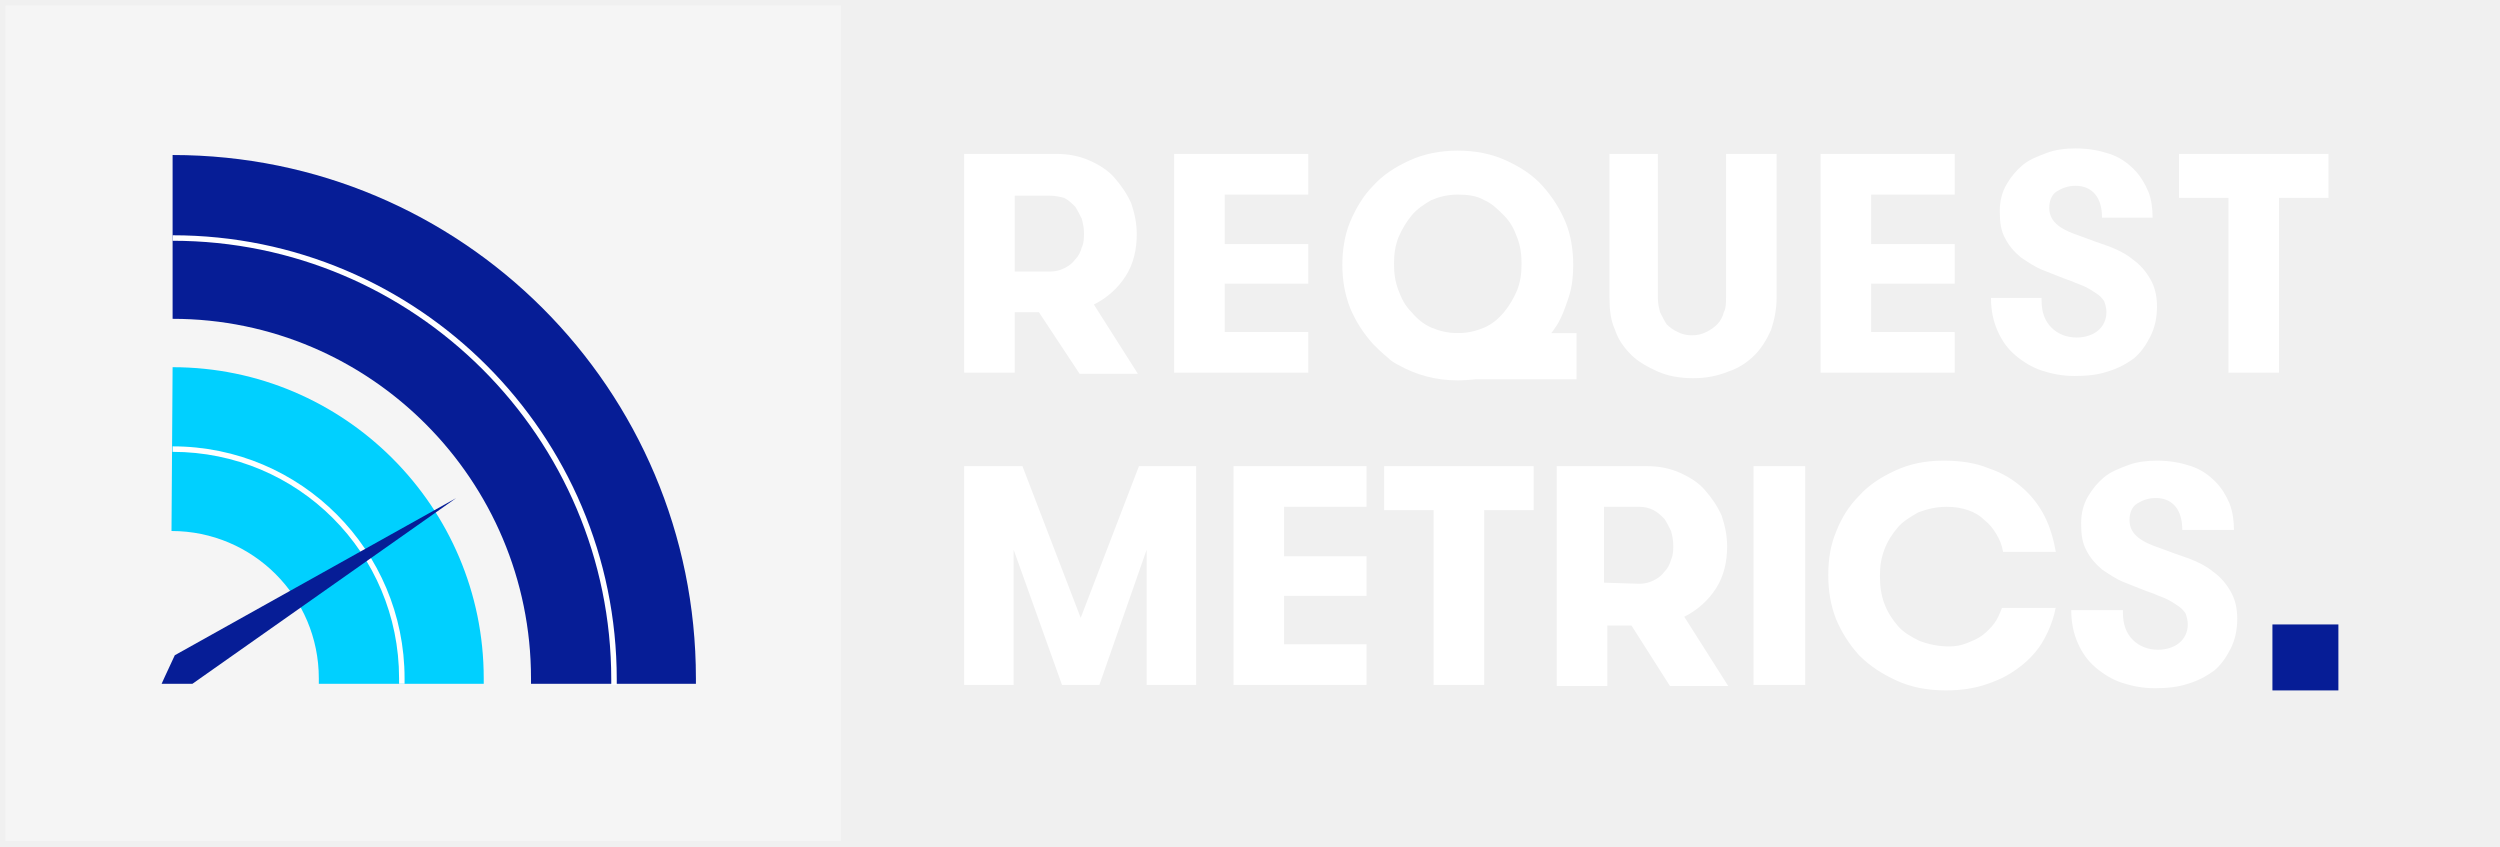
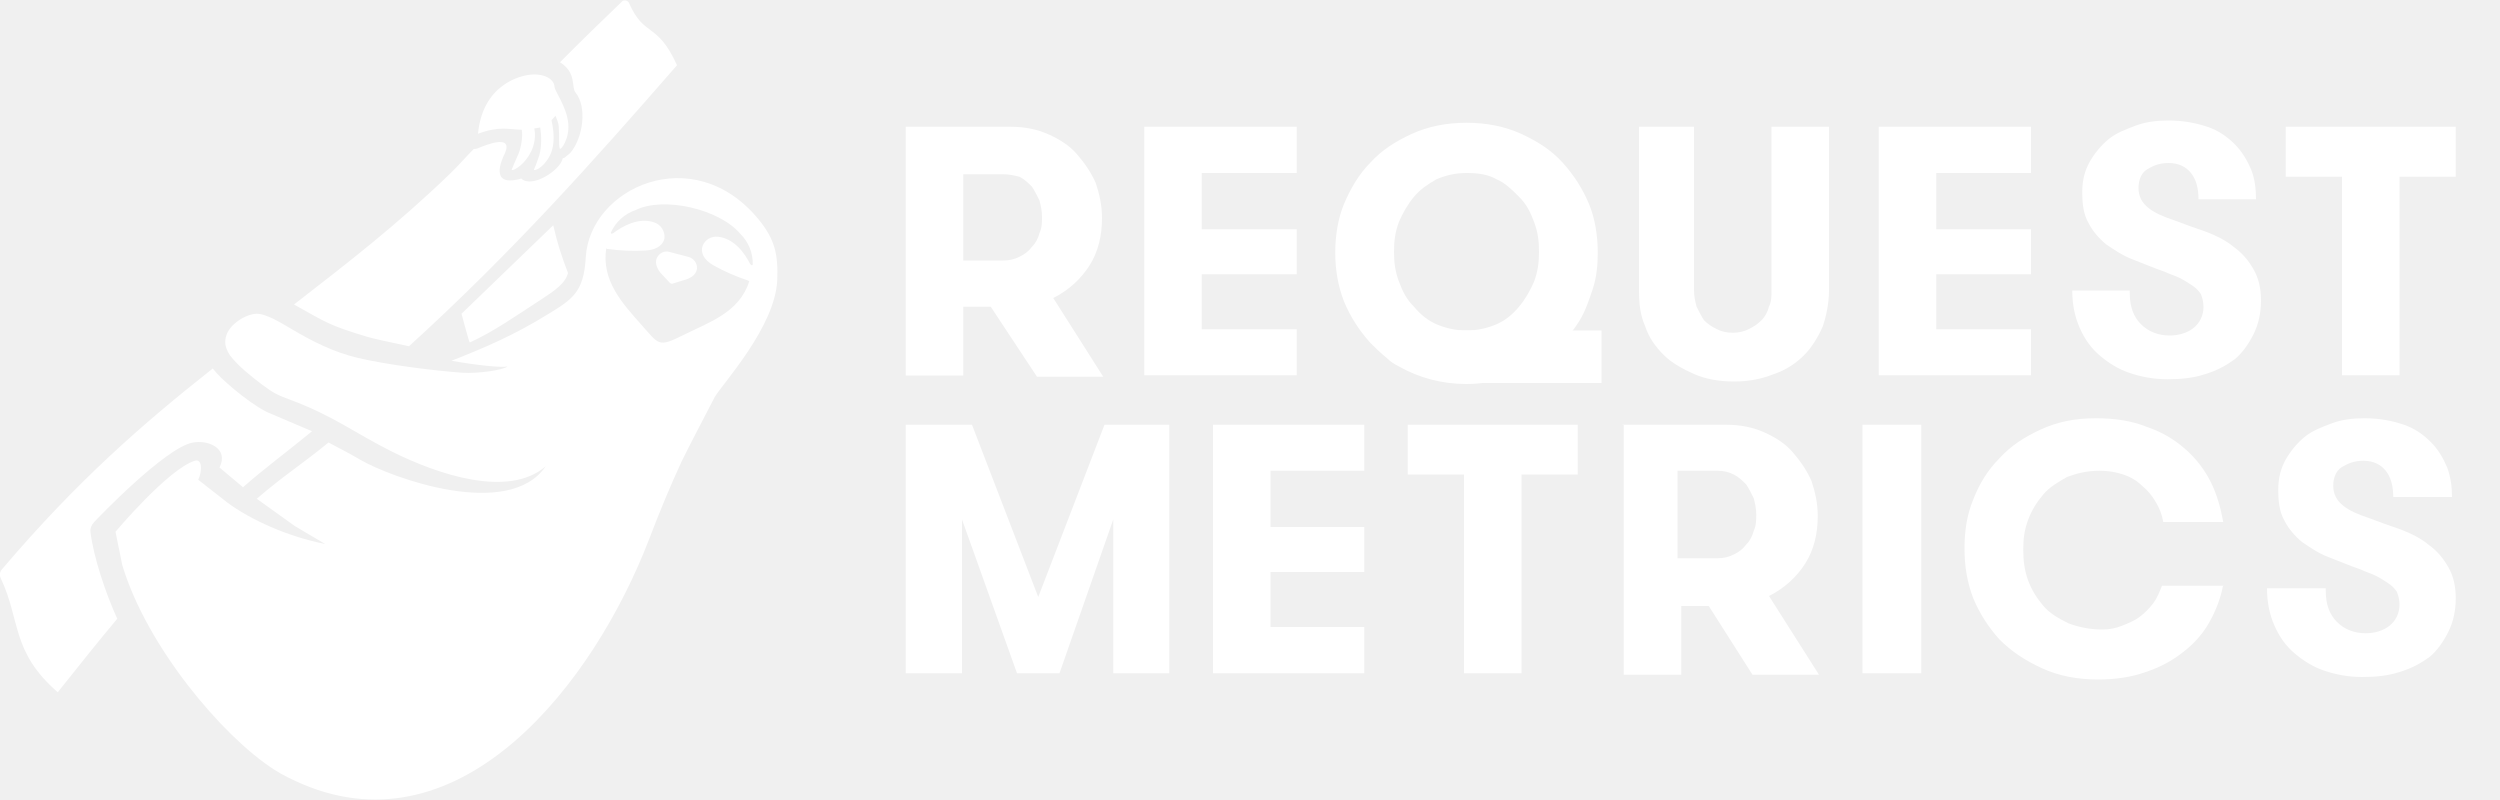
- <svg xmlns="http://www.w3.org/2000/svg" version="1.2" baseProfile="tiny" id="Layer_1" x="0px" y="0px" viewBox="0 0 227.4 77" xml:space="preserve">
-   <g id="Page-1">
-     <g id="logo2" transform="translate(-462, -369)">
-       <g id="Group" transform="translate(462.5, 369.5)">
-         <rect id="Rectangle" fill-rule="evenodd" fill="#F5F5F5" width="76" height="76" />
-         <g id="Group-7-Copy-6" transform="translate(13, 13.5)">
-           <g id="Group-4">
-             <g id="Group-5" transform="translate(26, 24.5) scale(-1, 1) translate(-26, -24.5) translate(2, 0)">
-               <g id="sign" transform="translate(24, 24.5) scale(-1, 1) translate(-24, -24.5) ">
-                 <path id="Combined-Shape" fill-rule="evenodd" fill="#061D96" d="M0.2,0.1L0.2,0.1c26.3,0,47.6,21.3,47.6,47.6v0.5h-15         c0-0.2,0-0.3,0-0.5c0-18-14.6-32.7-32.6-32.7L0.2,0.1z" />
-                 <path id="Combined-Shape_1_" fill-rule="evenodd" fill="#00D0FF" d="M0.2,19.4L0.2,19.4c15.6,0,28.3,12.7,28.3,28.3v0.5h-15         c0-0.2,0-0.3,0-0.5c0-7.4-6-13.4-13.4-13.4L0.2,19.4z" />
-                 <path id="Combined-Shape_2_" fill-rule="evenodd" fill="#FFFFFF" d="M0.2,26.6c11.7,0,21.1,9.5,21.1,21.1c0,0.2,0,0.3,0,0.5         h-0.5c0-0.2,0-0.3,0-0.5c0-11.4-9.2-20.6-20.6-20.6L0.2,26.6z" />
-                 <path id="Combined-Shape_3_" fill-rule="evenodd" fill="#FFFFFF" d="M0.2,7.4L0.2,7.4c22.3,0,40.4,18.1,40.4,40.4v0.5h-0.5         c0-0.2,0-0.3,0-0.5c0-22-17.9-39.9-39.9-39.9L0.2,7.4z" />
-               </g>
-             </g>
-             <path id="Rectangle_1_" fill-rule="evenodd" fill="#061D96" d="M28,31.3L4,48.2c-1.9,0-2.8,0-2.8,0s0.4-0.9,1.2-2.6L28,31.3z" />
-             <path id="METRICS" fill="#FFFFFF" d="M95.3,48.3h-4.5V36l-4.3,12.3h-3.4L78.7,36v12.3h-4.5V28.4h5.3l5.3,13.8l5.3-13.8h5.2       V48.3z M103.3,32.1v4.5h7.5v3.6h-7.5v4.4h7.5v3.7H98.7V28.4h12.1v3.7H103.3z M116.9,32.4h-4.5v-4H126v4h-4.5v15.9h-4.6V32.4z        M135.6,39.1c0.5,0,0.9-0.1,1.3-0.3c0.4-0.2,0.7-0.4,1-0.8c0.3-0.3,0.5-0.7,0.6-1.1c0.2-0.4,0.2-0.9,0.2-1.3       c0-0.5-0.1-0.9-0.2-1.3c-0.2-0.4-0.4-0.8-0.6-1.1c-0.3-0.3-0.6-0.6-1-0.8s-0.8-0.3-1.3-0.3h-3.2V39L135.6,39.1L135.6,39.1z        M127.9,28.4h8.4c1.1,0,2.1,0.2,3,0.6s1.7,0.9,2.3,1.6s1.1,1.4,1.5,2.3c0.3,0.9,0.5,1.8,0.5,2.8c0,1.4-0.3,2.7-1,3.8       s-1.7,2-2.9,2.6l4,6.3h-5.3l-3.5-5.5h-2.2v5.5h-4.6v-20H127.9z M146,28.4h4.7v19.9H146V28.4z M173.5,41.2       c-0.2,1.1-0.6,2.1-1.1,3s-1.2,1.7-2.1,2.4c-0.9,0.7-1.8,1.2-3,1.6c-1.1,0.4-2.4,0.6-3.8,0.6c-1.7,0-3.2-0.3-4.5-0.9       c-1.3-0.6-2.4-1.3-3.4-2.3c-0.9-1-1.6-2.1-2.1-3.3c-0.5-1.3-0.7-2.6-0.7-4s0.2-2.7,0.7-3.9c0.5-1.3,1.2-2.4,2.1-3.3       c0.9-1,2-1.7,3.3-2.3c1.3-0.6,2.7-0.9,4.4-0.9c1.5,0,2.9,0.2,4.1,0.7c1.2,0.4,2.2,1,3.1,1.8c0.8,0.7,1.5,1.6,2,2.6       s0.8,2.1,1,3.2h-4.8c-0.1-0.6-0.3-1.1-0.6-1.6s-0.6-0.9-1.1-1.3c-0.4-0.4-0.9-0.7-1.5-0.9s-1.2-0.3-1.9-0.3       c-1,0-1.8,0.2-2.6,0.5c-0.7,0.4-1.4,0.8-1.9,1.4c-0.5,0.6-0.9,1.2-1.2,2s-0.4,1.5-0.4,2.4s0.1,1.7,0.4,2.5       c0.3,0.8,0.7,1.4,1.2,2s1.2,1,2,1.4c0.8,0.3,1.7,0.5,2.7,0.5c0.6,0,1.1-0.1,1.6-0.3s1-0.4,1.4-0.7s0.8-0.7,1.1-1.1       s0.5-0.9,0.7-1.4h4.9V41.2z M179.6,41.7c0,1.1,0.3,1.9,0.9,2.5c0.6,0.6,1.4,0.9,2.3,0.9c0.7,0,1.4-0.2,1.9-0.6       c0.5-0.4,0.8-1,0.8-1.7c0-0.4-0.1-0.7-0.2-1c-0.2-0.3-0.4-0.5-0.7-0.7s-0.6-0.4-1-0.6c-0.4-0.2-0.8-0.3-1.2-0.5       c-0.9-0.3-1.8-0.7-2.6-1s-1.5-0.8-2.1-1.2c-0.6-0.5-1.1-1.1-1.4-1.7c-0.4-0.7-0.5-1.5-0.5-2.5c0-0.9,0.2-1.7,0.6-2.4       c0.4-0.7,0.9-1.3,1.5-1.8s1.4-0.8,2.2-1.1s1.7-0.4,2.6-0.4c1.2,0,2.2,0.2,3.1,0.5c0.9,0.3,1.6,0.8,2.2,1.4c0.6,0.6,1,1.3,1.3,2       c0.3,0.8,0.4,1.6,0.4,2.4H185c0-0.9-0.2-1.6-0.6-2.1c-0.4-0.5-1-0.8-1.8-0.8c-0.7,0-1.2,0.2-1.7,0.5s-0.7,0.9-0.7,1.5       c0,0.7,0.3,1.2,0.8,1.6c0.5,0.4,1.2,0.7,2.1,1c0.8,0.3,1.6,0.6,2.5,0.9c0.8,0.3,1.6,0.7,2.2,1.2c0.7,0.5,1.2,1.1,1.6,1.8       c0.4,0.7,0.6,1.5,0.6,2.5s-0.2,1.9-0.6,2.7c-0.4,0.8-0.9,1.5-1.5,2c-0.7,0.5-1.4,0.9-2.4,1.2c-0.9,0.3-1.9,0.4-3,0.4       s-2.1-0.2-3-0.5s-1.7-0.8-2.4-1.4c-0.7-0.6-1.2-1.3-1.6-2.2c-0.4-0.9-0.6-1.9-0.6-3h4.7V41.7z" />
-             <path id="Combined-Shape_4_" fill="#FFFFFF" d="M82.6,0c1.1,0,2.1,0.2,3,0.6s1.7,0.9,2.3,1.6c0.6,0.7,1.1,1.4,1.5,2.3       c0.3,0.9,0.5,1.8,0.5,2.8c0,1.4-0.3,2.7-1,3.8s-1.7,2-2.9,2.6l4,6.3h-5.3L81,14.4h-2.2v5.5h-4.6V0H82.6z M82,3.8h-3.2v6.9H82       c0.5,0,0.9-0.1,1.3-0.3s0.7-0.4,1-0.8c0.3-0.3,0.5-0.7,0.6-1.1c0.2-0.4,0.2-0.9,0.2-1.3c0-0.5-0.1-0.9-0.2-1.3       c-0.2-0.4-0.4-0.8-0.6-1.1c-0.3-0.3-0.6-0.6-1-0.8C82.9,3.9,82.5,3.8,82,3.8z" />
-             <polygon id="Path" fill="#FFFFFF" points="97.9,3.7 97.9,8.2 105.5,8.2 105.5,11.8 97.9,11.8 97.9,16.2 105.5,16.2 105.5,19.9        93.3,19.9 93.3,0 105.5,0 105.5,3.7      " />
-             <path id="Shape" fill="#FFFFFF" d="M126.6,17.5c0,0.1-0.1,0.1-0.3,0.3c-0.4,0.4-0.9,0.7-1.3,1c-1.7,1.1-3.7,1.8-5.9,1.8       c-2,0-3.8-0.5-5.4-1.4c-0.4-0.2-0.7-0.4-1-0.7c-0.5-0.4-0.9-0.8-1.3-1.2c-0.9-1-1.6-2.1-2.1-3.3c-0.5-1.3-0.7-2.6-0.7-3.9       s0.2-2.7,0.7-3.9s1.2-2.4,2.1-3.3c0.9-1,2-1.7,3.3-2.3s2.8-0.9,4.4-0.9s3.1,0.3,4.4,0.9s2.4,1.3,3.3,2.3s1.6,2.1,2.1,3.3       s0.7,2.6,0.7,3.9c0,1-0.1,2-0.4,2.9c-0.3,0.9-0.6,1.8-1.1,2.6C127.7,16.2,127.2,16.9,126.6,17.5L126.6,17.5z M119.1,16.3       c0.9,0,1.7-0.2,2.4-0.5s1.3-0.8,1.8-1.4c0.5-0.6,0.9-1.3,1.2-2c0.3-0.8,0.4-1.5,0.4-2.4s-0.1-1.6-0.4-2.4s-0.6-1.4-1.2-2       s-1.1-1.1-1.8-1.4c-0.7-0.4-1.5-0.5-2.4-0.5s-1.7,0.2-2.4,0.5c-0.7,0.4-1.3,0.8-1.8,1.4s-0.9,1.3-1.2,2       c-0.3,0.8-0.4,1.5-0.4,2.4s0.1,1.6,0.4,2.4c0.3,0.8,0.6,1.4,1.2,2c0.5,0.6,1.1,1.1,1.8,1.4S118.2,16.3,119.1,16.3z" />
-             <rect id="Rectangle_2_" x="118.5" y="16.3" fill-rule="evenodd" fill="#FFFFFF" width="11.4" height="4.2" />
-             <path id="Path_1_" fill="#FFFFFF" d="M132.7,0h4.6v13.1c0,0.5,0.1,0.9,0.2,1.3c0.2,0.4,0.4,0.8,0.6,1.1c0.3,0.3,0.6,0.5,1,0.7       s0.8,0.3,1.3,0.3s0.9-0.1,1.3-0.3c0.4-0.2,0.7-0.4,1-0.7s0.5-0.7,0.6-1.1c0.2-0.4,0.2-0.8,0.2-1.3V0h4.6v13.1       c0,1-0.2,2-0.5,2.9c-0.4,0.9-0.9,1.7-1.5,2.3c-0.7,0.7-1.5,1.2-2.4,1.5c-1,0.4-2,0.6-3.2,0.6s-2.3-0.2-3.2-0.6       s-1.8-0.9-2.4-1.5c-0.7-0.7-1.2-1.4-1.5-2.3c-0.4-0.9-0.5-1.8-0.5-2.9V0H132.7z" />
-             <polygon id="Path_2_" fill="#FFFFFF" points="156.7,3.7 156.7,8.2 164.3,8.2 164.3,11.8 156.7,11.8 156.7,16.2 164.3,16.2        164.3,19.9 152.1,19.9 152.1,0 164.3,0 164.3,3.7      " />
-             <path id="Path_3_" fill="#FFFFFF" d="M172.2,13.3c0,1.1,0.3,1.9,0.9,2.5c0.6,0.6,1.4,0.9,2.3,0.9c0.7,0,1.4-0.2,1.9-0.6       s0.8-1,0.8-1.7c0-0.4-0.1-0.7-0.2-1c-0.2-0.3-0.4-0.5-0.7-0.7s-0.6-0.4-1-0.6c-0.4-0.2-0.8-0.3-1.2-0.5c-0.9-0.3-1.8-0.7-2.6-1       s-1.5-0.8-2.1-1.2c-0.6-0.5-1.1-1.1-1.4-1.7c-0.4-0.7-0.5-1.5-0.5-2.5c0-0.9,0.2-1.7,0.6-2.4c0.4-0.7,0.9-1.3,1.5-1.8       s1.4-0.8,2.2-1.1s1.7-0.4,2.6-0.4c1.2,0,2.2,0.2,3.1,0.5c0.9,0.3,1.6,0.8,2.2,1.4c0.6,0.6,1,1.3,1.3,2s0.4,1.6,0.4,2.4h-4.6       c0-0.9-0.2-1.6-0.6-2.1c-0.4-0.5-1-0.8-1.8-0.8c-0.7,0-1.2,0.2-1.7,0.5s-0.7,0.9-0.7,1.5c0,0.7,0.3,1.2,0.8,1.6s1.2,0.7,2.1,1       c0.8,0.3,1.6,0.6,2.5,0.9c0.8,0.3,1.6,0.7,2.2,1.2c0.7,0.5,1.2,1.1,1.6,1.8c0.4,0.7,0.6,1.5,0.6,2.5s-0.2,1.9-0.6,2.7       c-0.4,0.8-0.9,1.5-1.5,2c-0.7,0.5-1.4,0.9-2.4,1.2c-0.9,0.3-1.9,0.4-3,0.4s-2.1-0.2-3-0.5s-1.7-0.8-2.4-1.4s-1.2-1.3-1.6-2.2       c-0.4-0.9-0.6-1.9-0.6-3h4.6V13.3z" />
-           </g>
-         </g>
-         <rect id="Rectangle_3_" x="206.2" y="56.3" fill-rule="evenodd" fill="#061D96" width="6" height="6" />
-       </g>
+ <svg xmlns="http://www.w3.org/2000/svg" version="1.1" id="Layer_1" x="0px" y="0px" viewBox="0 0 1000 320" style="enable-background:new 0 0 1000 320;" xml:space="preserve">
+   <style type="text/css">
+ 	.st0{fill-rule:evenodd;clip-rule:evenodd;fill:#FFFFFF;}
+ </style>
+   <g id="full_logo">
+     <g id="rqst_mtrcs">
+       <path id="METRICS" class="st0" d="M930.3,236.3c0,5.5,1.5,9.5,4.5,12.5s7,4.5,11.5,4.5c3.5,0,7-1,9.5-3s4-5,4-8.5c0-2-0.5-3.5-1-5    c-1-1.5-2-2.5-3.5-3.5s-3-2-5-3s-4-1.5-6-2.5c-4.5-1.5-9-3.5-13-5s-7.5-4-10.5-6c-3-2.5-5.5-5.5-7-8.5c-2-3.5-2.5-7.5-2.5-12.5    c0-4.5,1-8.5,3-12s4.5-6.5,7.5-9s7-4,11-5.5s8.5-2,13-2c6,0,11,1,15.5,2.5s8,4,11,7s5,6.5,6.5,10c1.5,4,2,8,2,12h-23.5    c0-4.5-1-8-3-10.5s-5-4-9-4c-3.5,0-6,1-8.5,2.5s-3.5,4.5-3.5,7.5c0,3.5,1.5,6,4,8s6,3.5,10.5,5c4,1.5,8,3,12.5,4.5    c4,1.5,8,3.5,11,6c3.5,2.5,6,5.5,8,9s3,7.5,3,12.5s-1,9.5-3,13.5c-2,4-4.5,7.5-7.5,10c-3.5,2.5-7,4.5-12,6c-4.5,1.5-9.5,2-15,2    s-10.5-1-15-2.5s-8.5-4-12-7s-6-6.5-8-11s-3-9.5-3-15h23.5V236.3z" />
+       <path id="METRICS_0" class="st0" d="M889.3,233.8c-1,5.5-3,10.5-5.5,15s-6,8.5-10.5,12s-9,6-15,8c-5.5,2-12,3-19,3    c-8.5,0-16-1.5-22.5-4.5s-12-6.5-17-11.5c-4.5-5-8-10.5-10.5-16.5c-2.5-6.5-3.5-13-3.5-20s1-13.5,3.5-19.5c2.5-6.5,6-12,10.5-16.5    c4.5-5,10-8.5,16.5-11.5s13.5-4.5,22-4.5c7.5,0,14.5,1,20.5,3.5c6,2,11,5,15.5,9c4,3.5,7.5,8,10,13s4,10.5,5,16h-24    c-0.5-3-1.5-5.5-3-8s-3-4.5-5.5-6.5c-2-2-4.5-3.5-7.5-4.5s-6-1.5-9.5-1.5c-5,0-9,1-13,2.5c-3.5,2-7,4-9.5,7s-4.5,6-6,10    s-2,7.5-2,12s0.5,8.5,2,12.5s3.5,7,6,10s6,5,10,7c4,1.5,8.5,2.5,13.5,2.5c3,0,5.5-0.5,8-1.5s5-2,7-3.5s4-3.5,5.5-5.5    s2.5-4.5,3.5-7h24.5V233.8L889.3,233.8z" />
+       <polygon id="METRICS_1" class="st0" points="745,169.9 768.5,169.9 768.5,269.3 745,269.3   " />
+       <path id="METRICS_2" class="st0" d="M648.6,169.9h42c5.5,0,10.5,1,15,3s8.5,4.5,11.5,8s5.5,7,7.5,11.5c1.5,4.5,2.5,9,2.5,14    c0,7-1.5,13.5-5,19s-8.5,10-14.5,13l20,31.5H701l-17.5-27.5h-11v27.5h-23V170L648.6,169.9L648.6,169.9z M687,223.3    c2.5,0,4.5-0.5,6.5-1.5s3.5-2,5-4c1.5-1.5,2.5-3.5,3-5.5c1-2,1-4.5,1-6.5c0-2.5-0.5-4.5-1-6.5c-1-2-2-4-3-5.5c-1.5-1.5-3-3-5-4    s-4-1.5-6.5-1.5h-16v35H687L687,223.3L687,223.3z" />
+       <polygon id="METRICS_3" class="st0" points="585.6,189.8 563.1,189.8 563.1,169.9 631.1,169.9 631.1,189.8 608.6,189.8     608.6,269.3 585.6,269.3   " />
+       <polygon id="METRICS_4" class="st0" points="508.2,188.3 508.2,210.8 545.7,210.8 545.7,228.8 508.2,228.8 508.2,250.8     545.7,250.8 545.7,269.3 485.2,269.3 485.2,169.9 545.7,169.9 545.7,188.3   " />
+       <polygon id="METRICS_5" class="st0" points="467.7,269.3 445.3,269.3 445.3,207.8 423.8,269.3 406.8,269.3 384.8,207.8     384.8,269.3 362.3,269.3 362.3,169.9 388.8,169.9 415.3,238.8 441.8,169.9 467.7,169.9   " />
+       <path id="Combined-Shape_4_" class="st0" d="M404.3,50.7c5.5,0,10.5,1,15,3s8.5,4.5,11.5,8c3,3.5,5.5,7,7.5,11.5    c1.5,4.5,2.5,9,2.5,14c0,7-1.5,13.5-5,19s-8.5,10-14.5,13l20,31.5h-26.5l-18.5-28h-11v27.5h-23V50.7H404.3L404.3,50.7z     M401.3,69.7h-16v34.5h16c2.5,0,4.5-0.5,6.5-1.5s3.5-2,5-4c1.5-1.5,2.5-3.5,3-5.5c1-2,1-4.5,1-6.5c0-2.5-0.5-4.5-1-6.5    c-1-2-2-4-3-5.5c-1.5-1.5-3-3-5-4C405.8,70.2,403.8,69.7,401.3,69.7z" />
+       <polygon id="Path" class="st0" points="480.7,69.2 480.7,91.7 518.7,91.7 518.7,109.7 480.7,109.7 480.7,131.7 518.7,131.7     518.7,150.1 457.7,150.1 457.7,50.7 518.7,50.7 518.7,69.2   " />
+       <path id="Shape" class="st0" d="M624.1,138.1c0,0.5-0.5,0.5-1.5,1.5c-2,2-4.5,3.5-6.5,5c-8.5,5.5-18.5,9-29.5,9c-10,0-19-2.5-27-7    c-2-1-3.5-2-5-3.5c-2.5-2-4.5-4-6.5-6c-4.5-5-8-10.5-10.5-16.5c-2.5-6.5-3.5-13-3.5-19.5s1-13.5,3.5-19.5s6-12,10.5-16.5    c4.5-5,10-8.5,16.5-11.5s14-4.5,22-4.5s15.5,1.5,22,4.5s12,6.5,16.5,11.5s8,10.5,10.5,16.5s3.5,13,3.5,19.5c0,5-0.5,10-2,14.5    s-3,9-5.5,13C629.6,131.7,627.1,135.1,624.1,138.1L624.1,138.1L624.1,138.1z M586.6,132.2c4.5,0,8.5-1,12-2.5s6.5-4,9-7    s4.5-6.5,6-10c1.5-4,2-7.5,2-12s-0.5-8-2-12s-3-7-6-10s-5.5-5.5-9-7c-3.5-2-7.5-2.5-12-2.5s-8.5,1-12,2.5c-3.5,2-6.5,4-9,7    s-4.5,6.5-6,10c-1.5,4-2,7.5-2,12s0.5,8,2,12s3,7,6,10c2.5,3,5.5,5.5,9,7S582.1,132.2,586.6,132.2z" />
+       <rect id="Rectangle_2_" x="583.6" y="132.2" class="st0" width="57" height="21" />
+       <path id="Path_1_" class="st0" d="M654.6,50.7h23v65.4c0,2.5,0.5,4.5,1,6.5c1,2,2,4,3,5.5c1.5,1.5,3,2.5,5,3.5s4,1.5,6.5,1.5    s4.5-0.5,6.5-1.5s3.5-2,5-3.5s2.5-3.5,3-5.5c1-2,1-4,1-6.5V50.7h23v65.4c0,5-1,10-2.5,14.5c-2,4.5-4.5,8.5-7.5,11.5    c-3.5,3.5-7.5,6-12,7.5c-5,2-10,3-16,3s-11.5-1-16-3s-9-4.5-12-7.5c-3.5-3.5-6-7-7.5-11.5c-2-4.5-2.5-9-2.5-14.5V50.7H654.6z" />
+       <polygon id="Path_2_" class="st0" points="774.5,69.2 774.5,91.7 812.4,91.7 812.4,109.7 774.5,109.7 774.5,131.7 812.4,131.7     812.4,150.1 751.5,150.1 751.5,50.7 812.4,50.7 812.4,69.2   " />
+       <path id="Path_3_" class="st0" d="M851.9,117.2c0,5.5,1.5,9.5,4.5,12.5s7,4.5,11.5,4.5c3.5,0,7-1,9.5-3s4-5,4-8.5c0-2-0.5-3.5-1-5    c-1-1.5-2-2.5-3.5-3.5s-3-2-5-3s-4-1.5-6-2.5c-4.5-1.5-9-3.5-13-5s-7.5-4-10.5-6c-3-2.5-5.5-5.5-7-8.5c-2-3.5-2.5-7.5-2.5-12.5    c0-4.5,1-8.5,3-12s4.5-6.5,7.5-9s7-4,11-5.5s8.5-2,13-2c6,0,11,1,15.5,2.5s8,4,11,7s5,6.5,6.5,10s2,8,2,12h-23c0-4.5-1-8-3-10.5    s-5-4-9-4c-3.5,0-6,1-8.5,2.5s-3.5,4.5-3.5,7.5c0,3.5,1.5,6,4,8s6,3.5,10.5,5c4,1.5,8,3,12.5,4.5c4,1.5,8,3.5,11,6    c3.5,2.5,6,5.5,8,9s3,7.5,3,12.5s-1,9.5-3,13.5s-4.5,7.5-7.5,10c-3.5,2.5-7,4.5-12,6c-4.5,1.5-9.5,2-15,2s-10.5-1-15-2.5    s-8.5-4-12-7s-6-6.5-8-11s-3-9.5-3-15h23V117.2z" />
+       <polygon class="st0" points="936.8,70.7 914.3,70.7 914.3,50.7 982.3,50.7 982.3,70.7 959.8,70.7 959.8,150.1 936.8,150.1   " />
    </g>
+     <path id="short_logo" class="st0" d="M221.3,90.1c1.6,7,3.1,11.8,5.9,19.1c-1.1,4.3-5.6,7.2-10.9,10.7c-9.3,6-18.7,12.7-28.4,17.1   c-0.2,0.1-3-10.4-3.3-11.5L221.3,90.1z M208.7,51.9c0.5,2.8-0.3,7.2-1.3,9.6c-1.1,2.4-2.3,5.3-2.7,6.3c-0.4,0.9,4-0.7,7.1-6   c2.3-3.8,2.5-8,1.9-10.4c0.3-0.1,2.1-0.3,2.4-0.4c0.5,3.1,0.6,7.8-0.4,11.2c-0.8,2.5-1.7,4.7-2.1,5.6c-0.3,0.7,3.4-0.1,6.2-5.3   c1.7-3.1,2.3-7.8,0.8-14.4c0.2-0.3,1.4-1.5,1.6-1.8c0.6,1.6,1.2,2.7,1.3,4.4c0.3,3.7-0.1,7.2,0.4,8.7c0.3,1,4-3.8,3.4-10   c-0.6-6.7-5.4-12.9-5.5-14.7c-0.1-2.6-3.2-5.1-8.7-4.9c-5.4,0.2-20.1,4.4-21.9,23.7C199.8,50.3,203.6,51.8,208.7,51.9L208.7,51.9z    M285.9,158.8c-5.8,11.1-11.9,22.9-13.3,25.9c-4.5,9.7-8.8,20.1-12.8,30.6c-22.5,58.7-75.3,125.2-138.7,98.4   c-3.9-1.7-8-3.6-11.5-5.9c-20.8-13.4-51-49.4-60.7-81.8l-2.7-13.3c0,0,21-25,31.7-28.4c3.2-1,2.9,4.5,1.4,7.6l11.6,9.1   c9.3,6.9,24.3,13.7,39.2,16.6c-0.1-0.1-12-7-12.2-7.2l-15.2-10.9c10.8-9.3,17.7-13.5,28.7-22.5c4.9,2.6,8.1,4.2,12.7,6.9   c12.2,7.1,59.3,24.4,74.2,2.6c-15,13-43.5,3.1-61.4-5.8c-14.7-7.3-23.5-14.4-41.1-20.9c-4.5-1.7-6.1-2.3-11.3-6.2   c-4.3-3.3-9-7-12.4-11.3c-1.3-1.9-2-3.7-2-5.4c0-1.4,0.3-2.7,0.9-3.9c0.7-1.3,1.6-2.5,2.8-3.5c2.8-2.5,6.2-3.9,8.8-4   c3.9-0.1,10.2,3.9,14,6.1c7.9,4.7,16.8,9.3,26.7,11.6c11.5,2.7,30.4,5.1,41.7,5.9c6.2,0.4,16.3-1.1,18-2.5   c-2.5,0.5-12.4-0.5-22.4-2.3c13.7-5.4,24.9-10.2,38.4-18.5c10-6.1,14.5-8.9,15.3-22.8c1.5-27.8,42.9-47,69-15.4   c6.6,8,8,14,7.6,24.4C310.1,130.8,288.9,153.6,285.9,158.8L285.9,158.8z M243.2,99.6c5,0.7,10.1,0.9,15.1,0.6   c5.2-0.3,7.2-2.9,7.5-5c0.2-2.7-1.4-5.3-4-6.2c-6.3-2.3-13,1.6-16.4,4.2c-0.5,0.3-1.2,0.5-1-0.3c1.9-4.2,5.5-7.4,9.9-8.9   c11.2-5.5,33.4-0.4,41.8,9.5c3.3,3.2,5.1,7.7,5,12.2c0,0.3-0.2,0.4-0.5,0.4c-0.3-0.3-0.5-0.4-0.6-0.6c-1.9-3.8-6.1-10.1-12.8-10.8   c-2.7-0.3-5.3,1.2-6.2,3.8c-0.7,2.1,0,5.2,4.5,7.7c4.3,2.4,8.9,4.4,13.7,6c0.2,0,0.3,0.3,0.5,0.3c-3.9,12.5-16.1,16.4-26.1,21.4   c-10.5,5.2-9.8,4.1-17.4-4.4c-7.3-8.2-15.7-17.4-13.7-30.2C242.8,99.7,243,99.6,243.2,99.6z M262.8,103.1c0.9-1.9,3.1-3,5.1-2.3   l7.6,2c2,0.6,3.4,2.4,3.3,4.6c-0.2,1.5-1.1,3.2-4.1,4.3l-5.5,1.7c-0.4,0.2-0.9,0.1-1.3-0.3l-3.9-4.2   C262.2,106.4,262.1,104.5,262.8,103.1L262.8,103.1z M86.8,149.4L86.8,149.4c-0.6-0.7-1.2-1.4-1.7-2C57,169.6,31,192.2,0.8,227.7   c-0.9,1-1.1,2.4-0.5,3.6c8.1,17.2,4.1,29.3,22.8,45.6c10.2-12.7,15.4-19.4,23.8-29.4c-4.6-10-9.5-24.7-10.7-34.6   c-0.2-1.5,0.4-3,1.4-4c1.9-2.1,28.3-29.5,39.2-31.8c6.3-1.4,14.9,2.2,11,9.9l9.4,7.9c9.7-8.5,17.2-13.8,27.6-22.4l-16.2-6.9   C102.3,163.3,90.7,153.7,86.8,149.4L86.8,149.4z M270.8,26.1c-7.9-17.5-13-10.9-19.2-24.9c-0.2-0.5-0.7-0.9-1.3-1s-1.1,0-1.5,0.4   c-9.1,8.8-16,15.4-24.8,24.3c6.8,4.3,4.4,9.9,6.2,12.1c4.7,5.7,3.1,18.1-2.1,24.2l-2.3,1.9l-0.7,0.2c-0.9,4.8-12.4,12.2-16.6,8.1   c-0.5,0.2-1,0.3-1.4,0.4c-10.8,2.4-6.8-7.2-5.1-10.6l0,0c3.3-7.7-7.7-3.2-10.6-2c-0.6,0.3-1.3,0.4-1.9,0.4   c-3.7,3.7-5.6,6.1-9.3,9.7c-21.8,21-40.7,35.5-62.6,52.5c12.8,7.1,13.6,8.2,29.2,12.9c1.9,0.6,8.6,2.1,16.8,3.8   C205,100.8,236.9,65,270.8,26.1L270.8,26.1z" />
  </g>
-   <polygon fill="#FFFFFF" points="202.7,18 198.2,18 198.2,14 211.8,14 211.8,18 207.3,18 207.3,33.9 202.7,33.9 " />
</svg>
